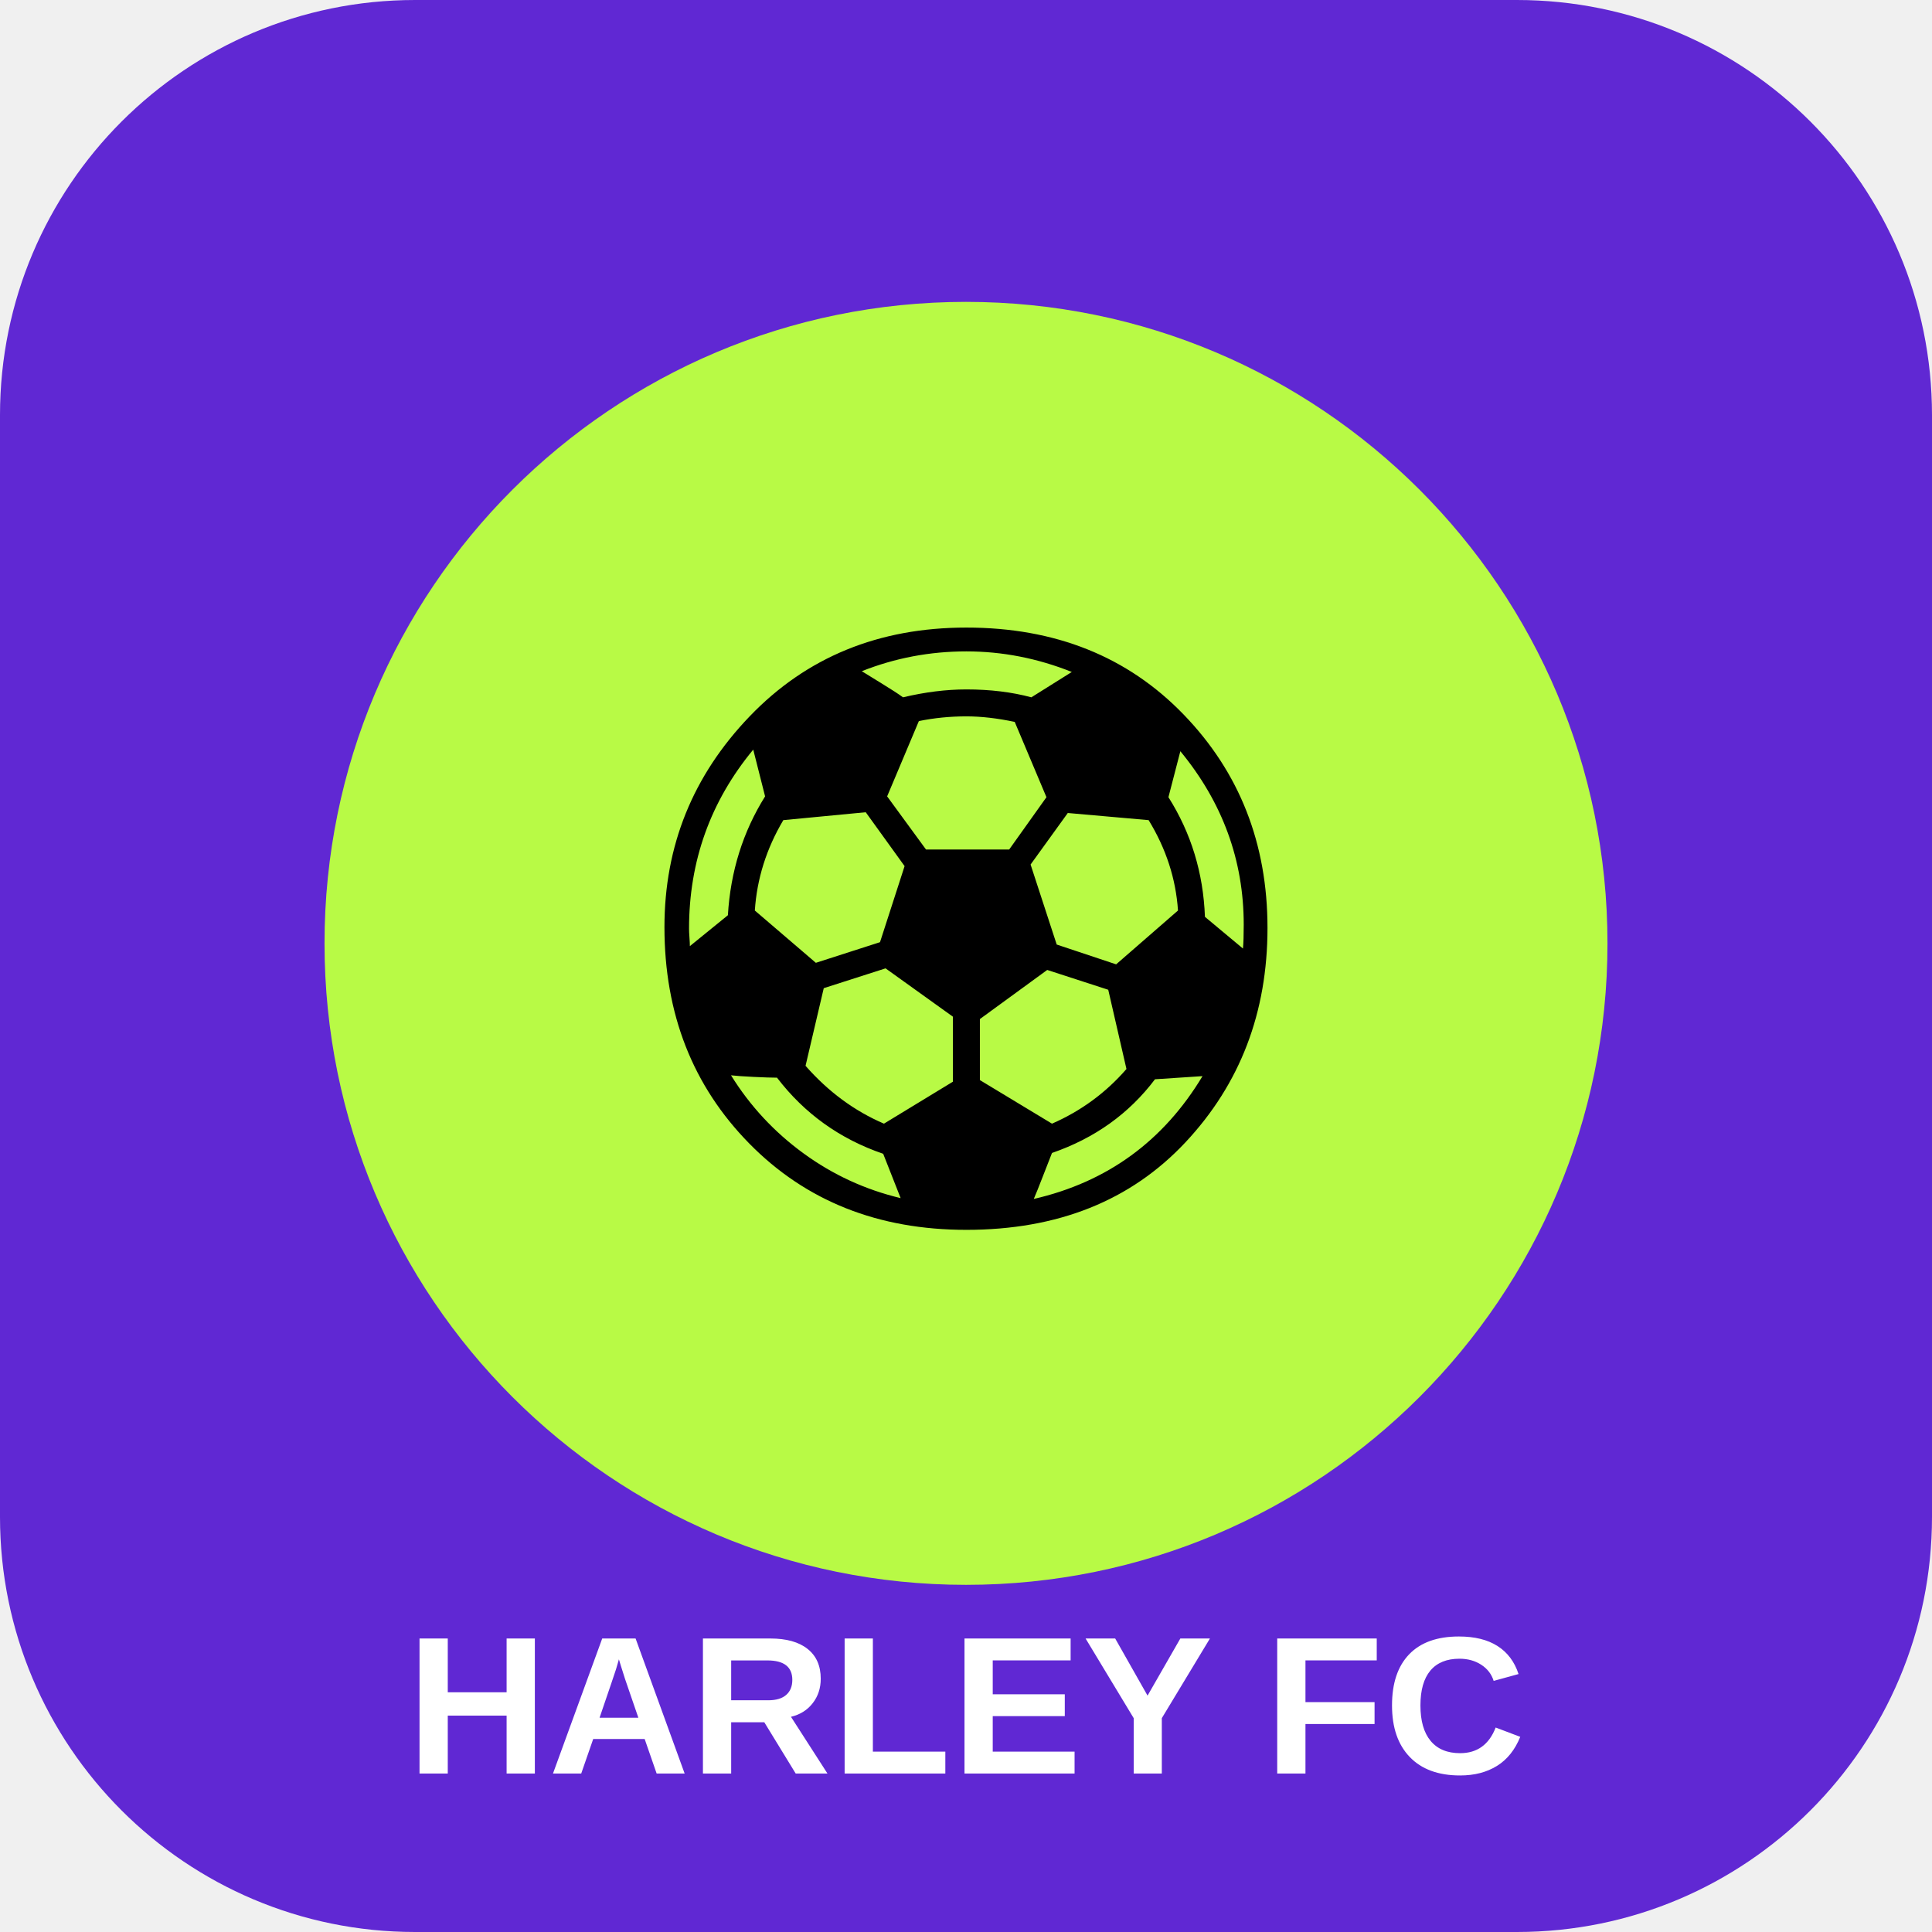
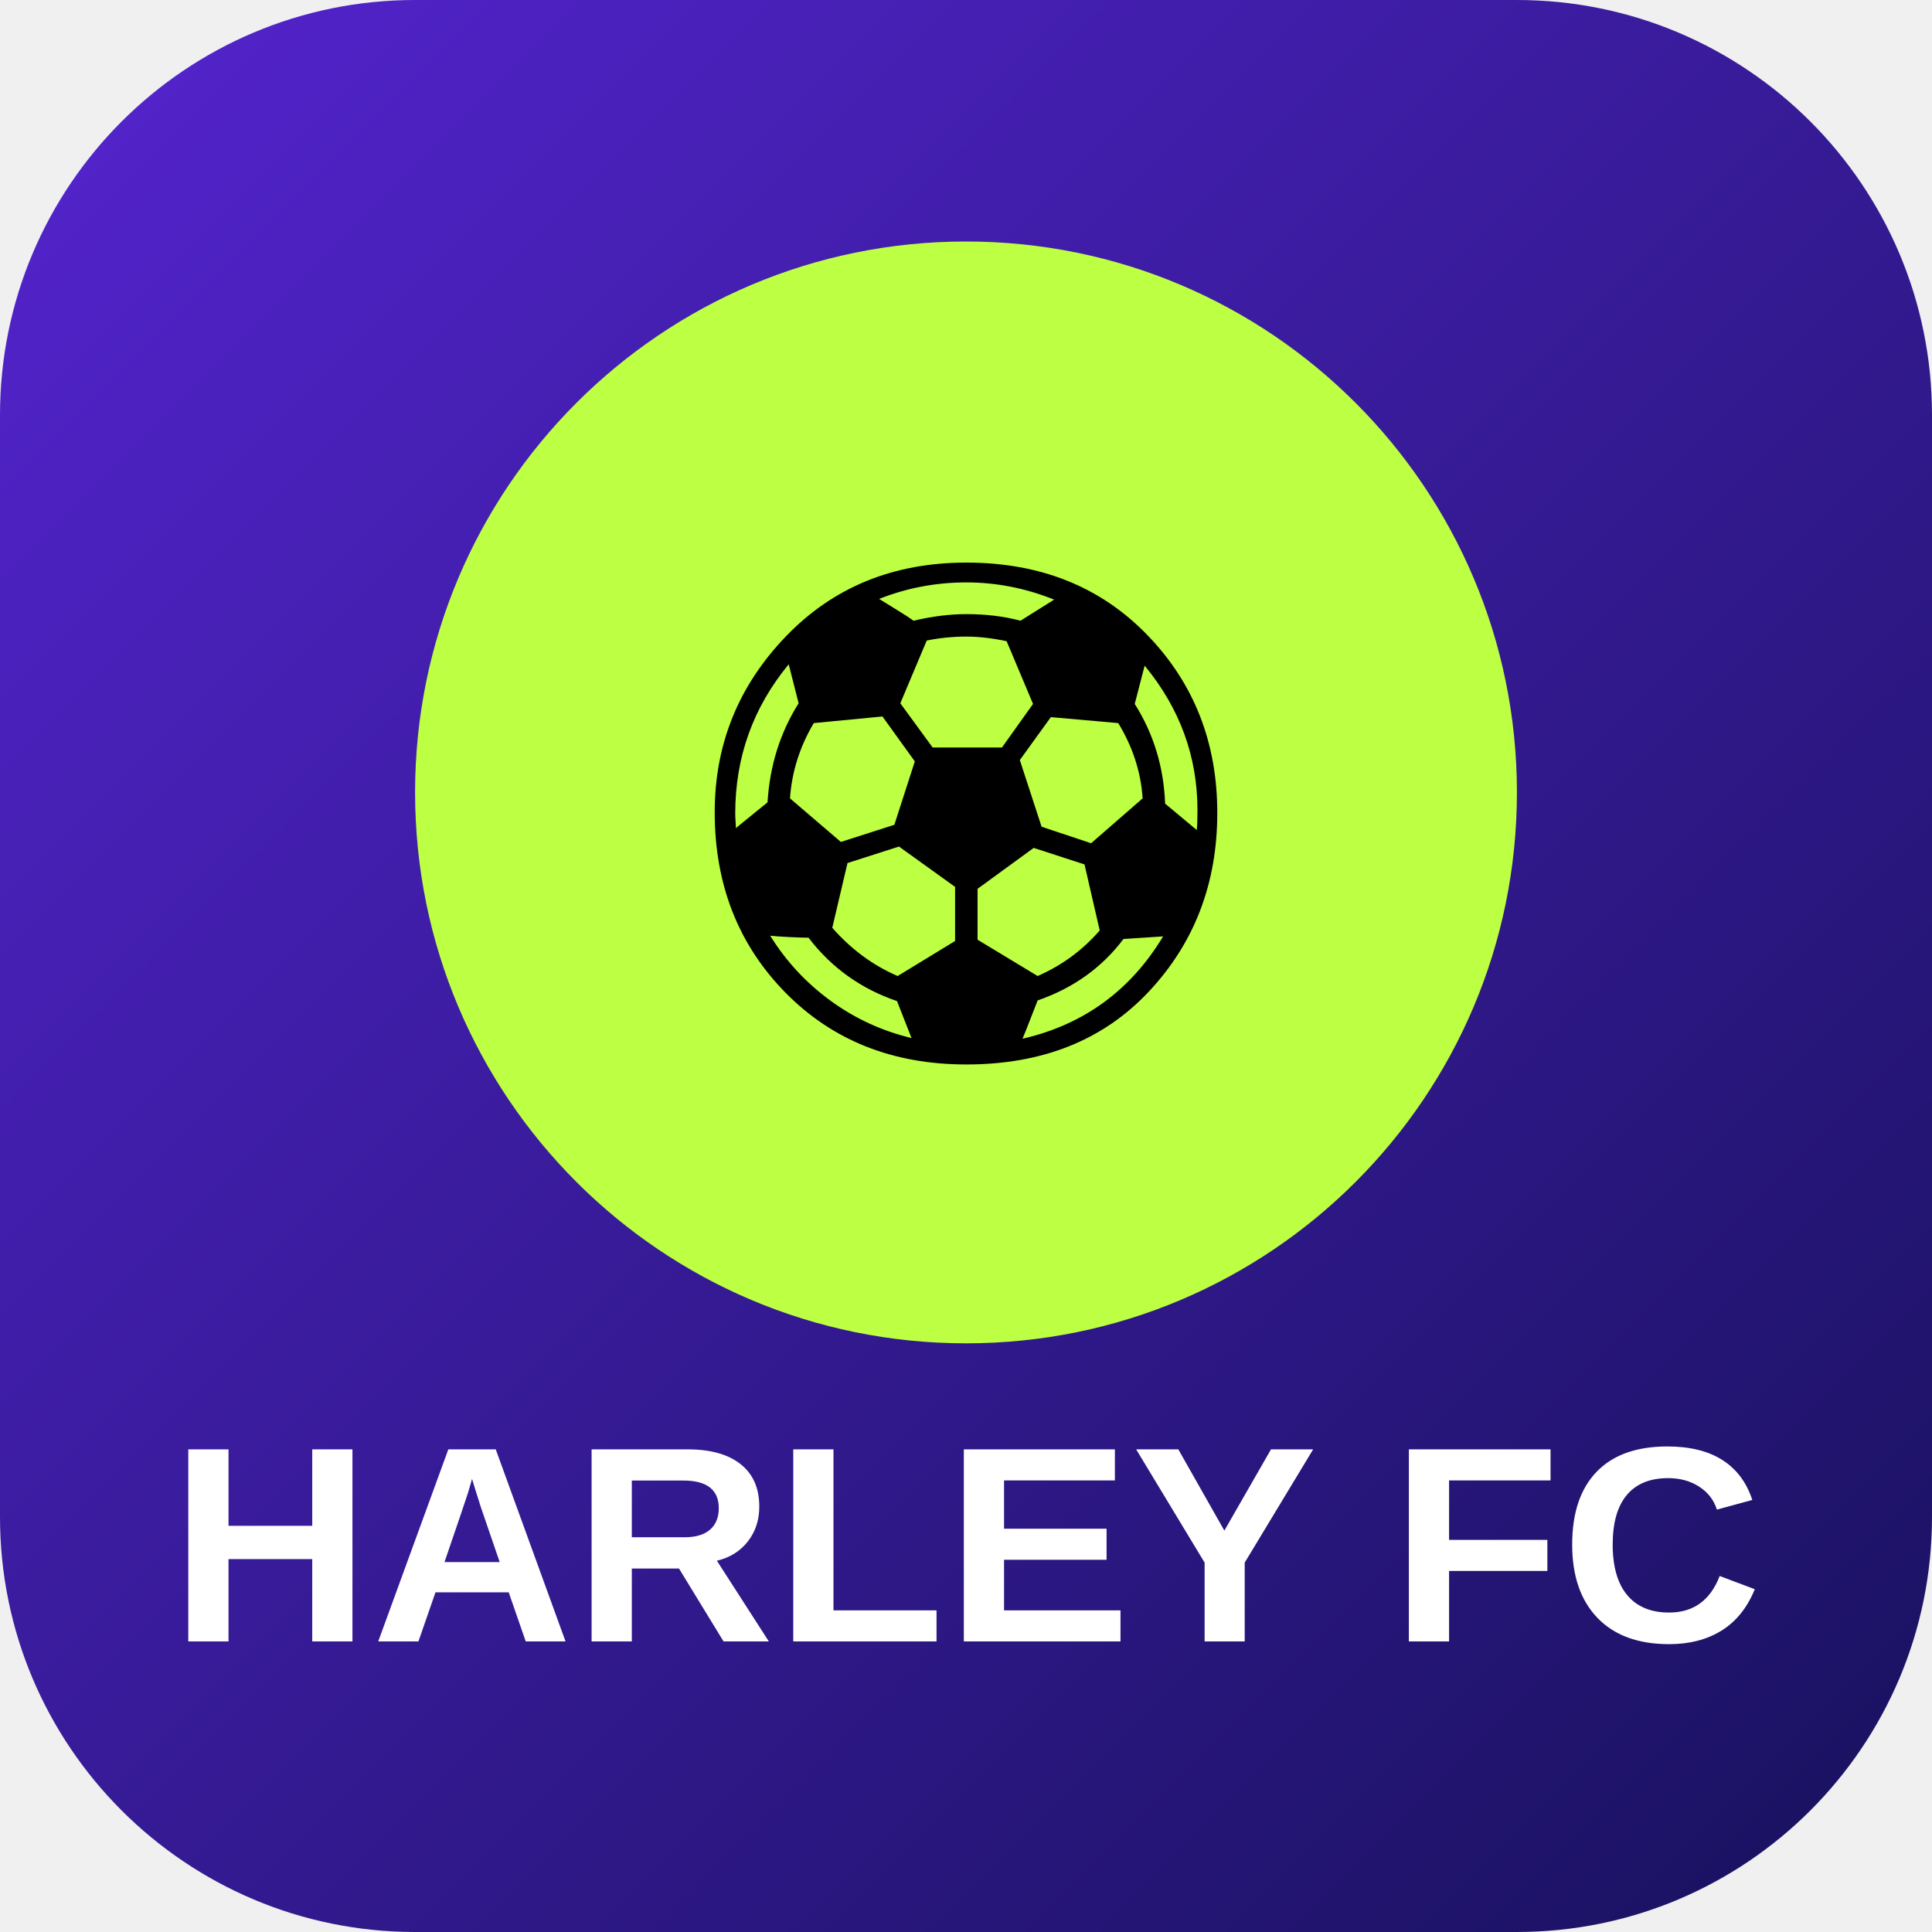
<svg xmlns="http://www.w3.org/2000/svg" viewBox="0 0 512 512">
-   <rect width="512" height="512" rx="110" fill="#6028d3" />
-   <circle cx="256" cy="250" r="170" fill="#b8fa45" />
-   <text x="256" y="315" text-anchor="middle" font-size="210">⚽</text>
-   <text x="256" y="470" font-family="Arial" font-size="52" font-weight="bold" text-anchor="middle" fill="white">HARLEY FC</text>
+   <defs>
+     <linearGradient id="a" x2="1" y2="1">
+       <stop stop-color="#5524d0" />
+       <stop offset="1" stop-color="#17115c" />
+     </linearGradient>
+   </defs>
+   <rect width="512" height="512" rx="110" fill="url(#a)" />
+   <circle cx="256" cy="210" r="146" fill="#bdff42" />
+   <text x="256" y="273" text-anchor="middle" font-size="175">⚽</text>
+   <text x="256" y="435" text-anchor="middle" font-family="Arial" font-size="74" font-weight="900" fill="white">HARLEY FC</text>
</svg>
